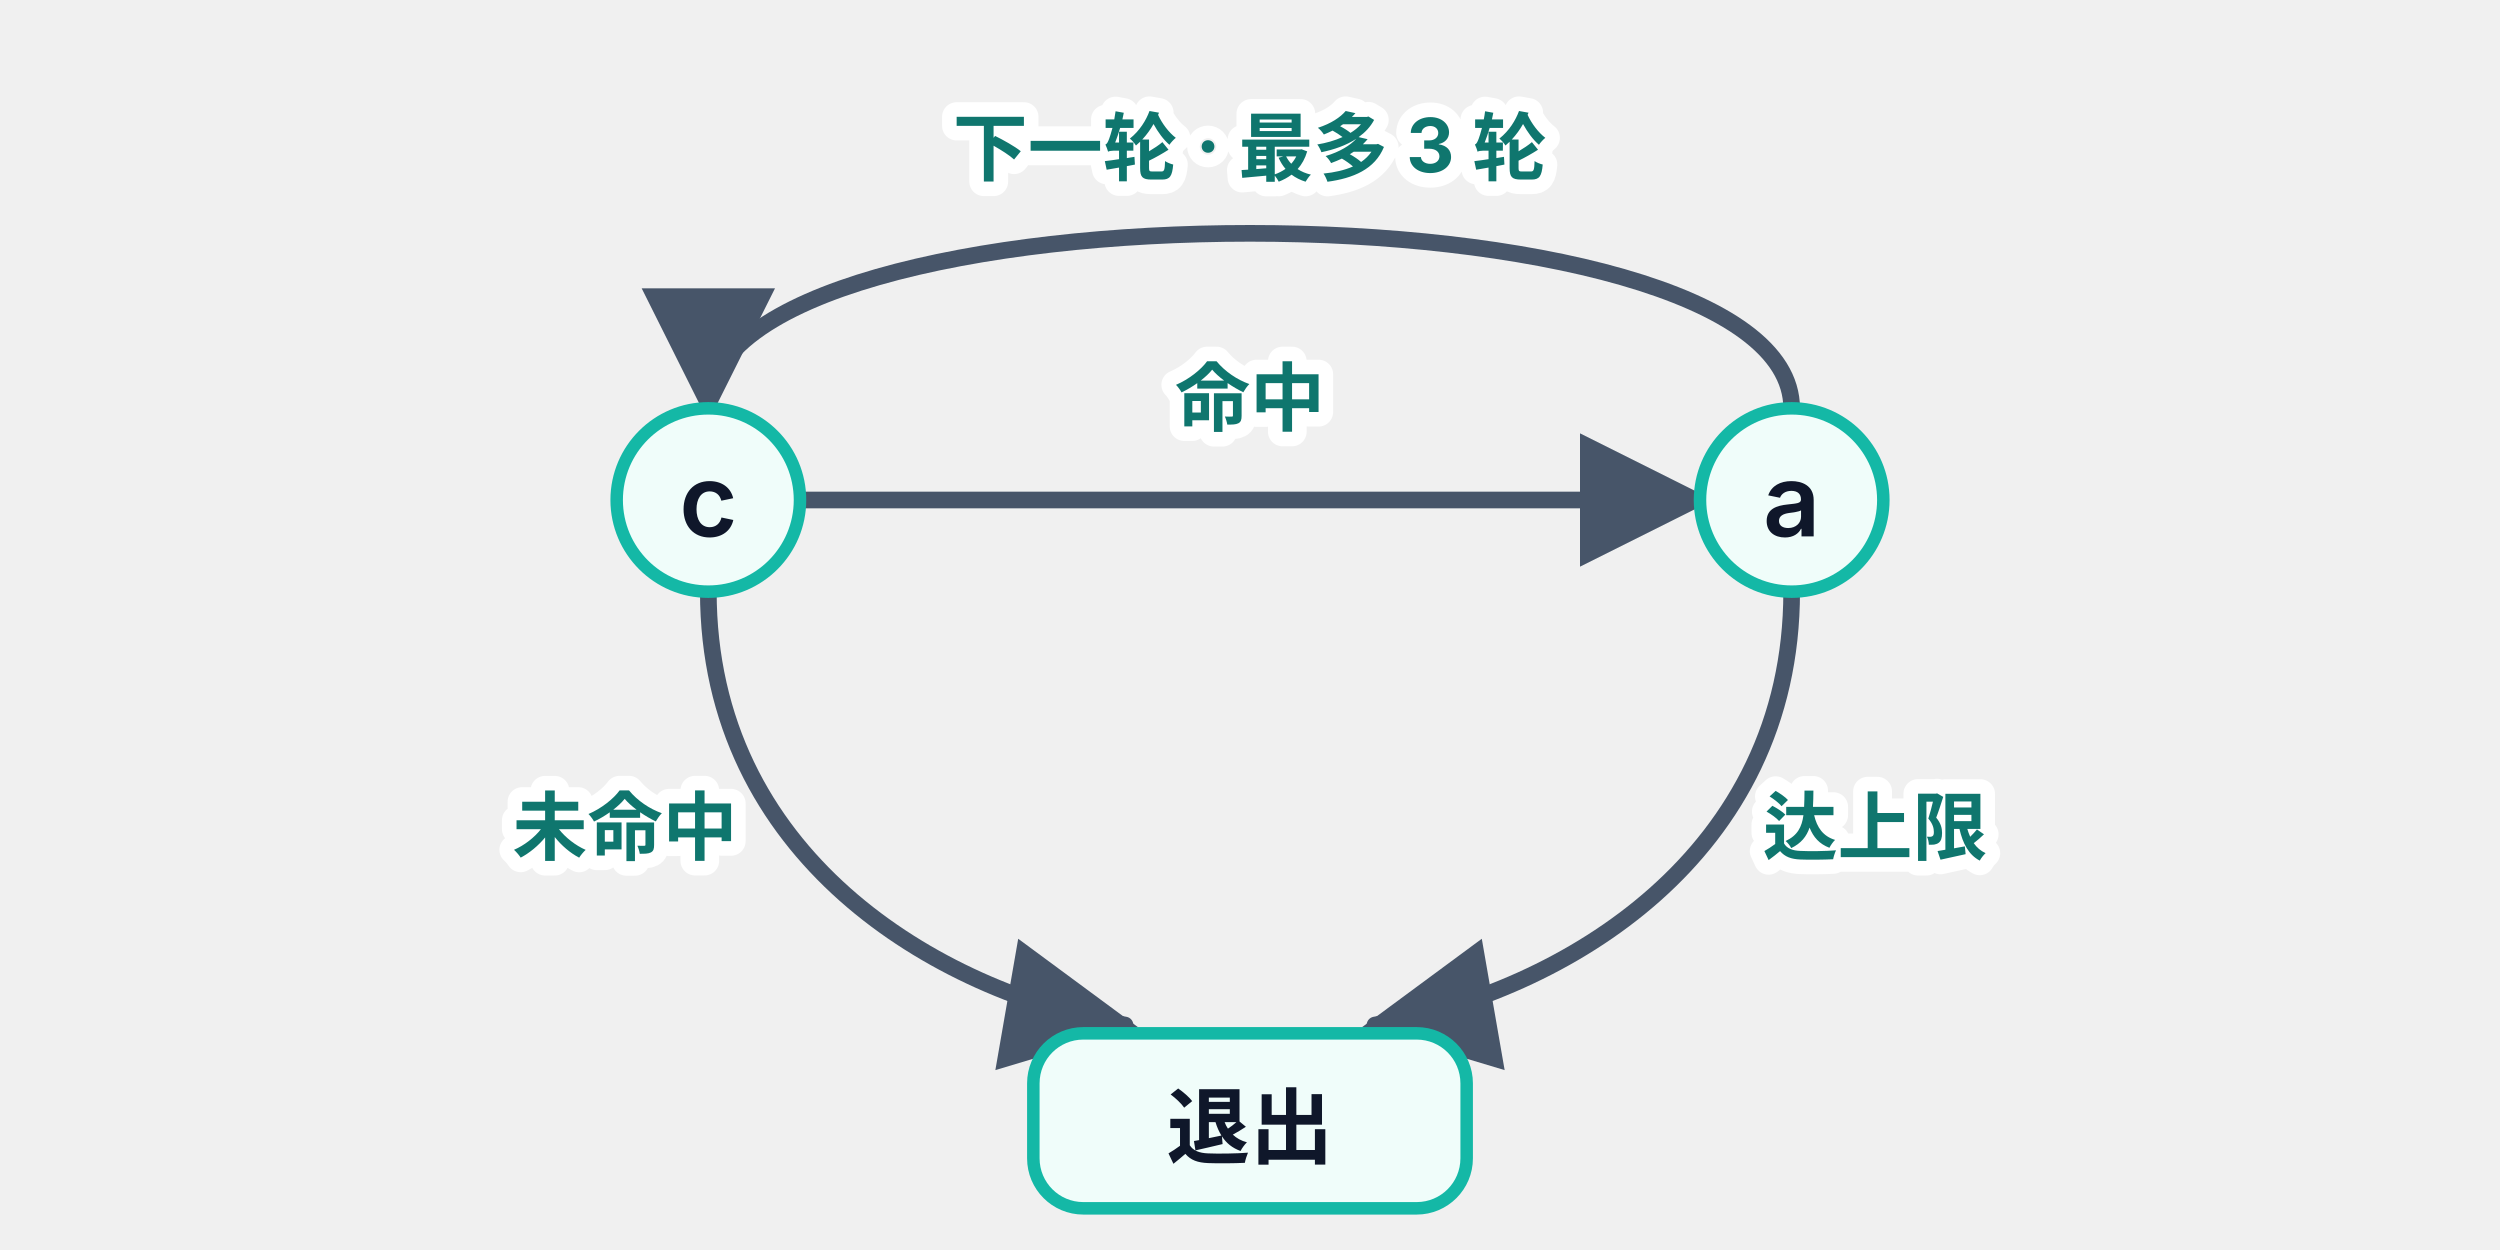
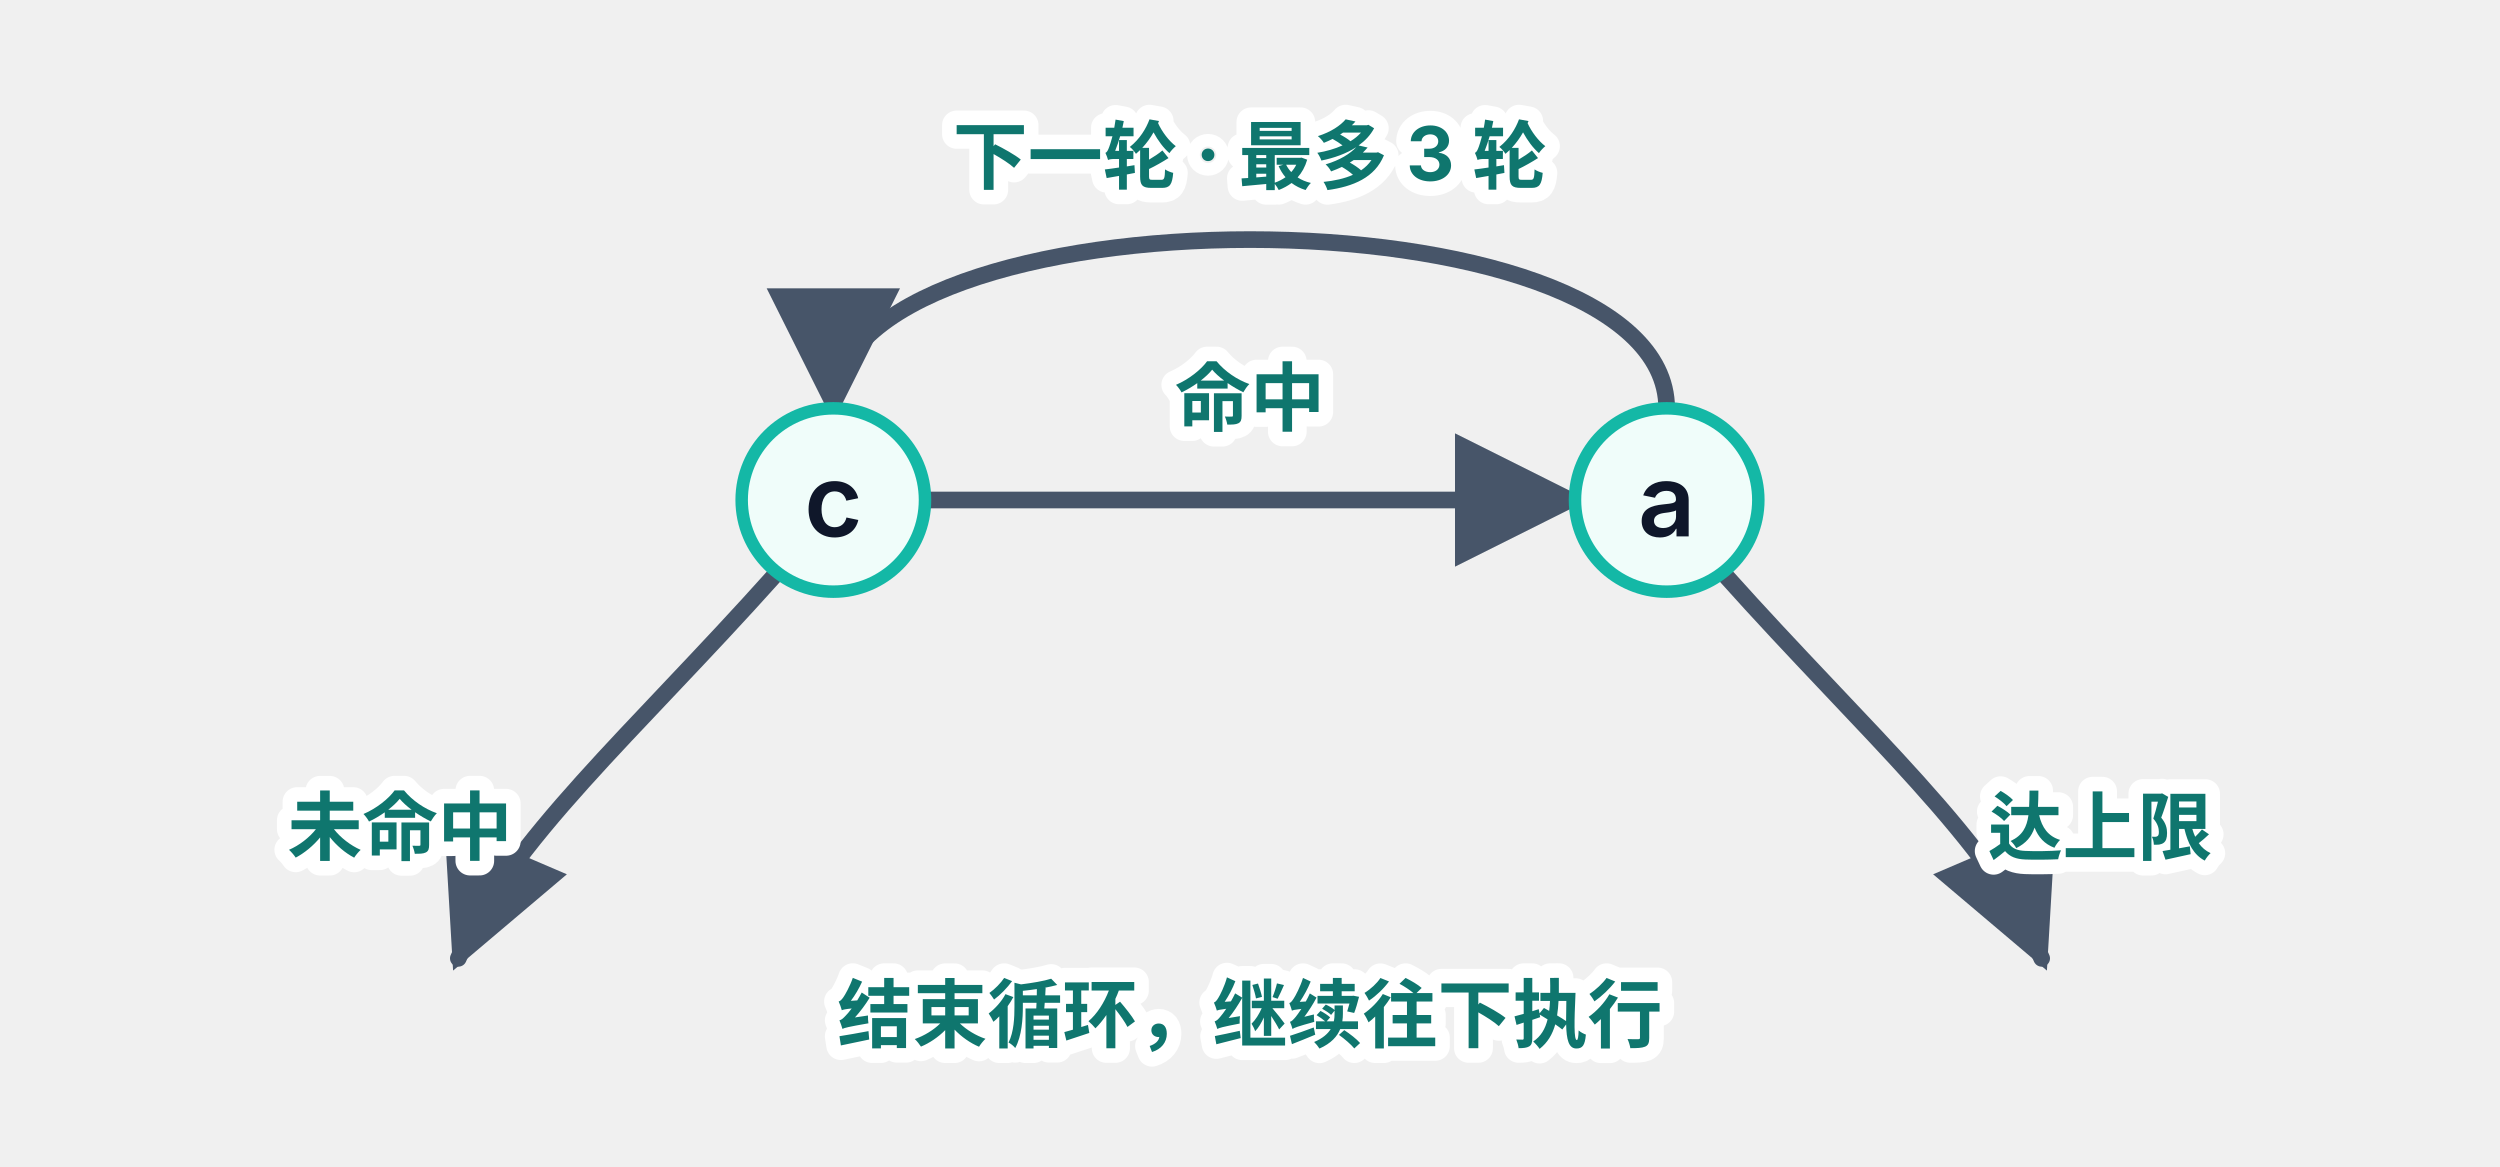
- <svg xmlns="http://www.w3.org/2000/svg" viewBox="0 0 600 300" role="img" aria-labelledby="title desc">
+ <svg xmlns="http://www.w3.org/2000/svg" viewBox="0 0 600 280" role="img" aria-labelledby="title desc">
  <defs>
    <marker id="arrow" viewBox="0 0 10 10" refX="9" refY="5" markerWidth="8" markerHeight="8" orient="auto-start-reverse">
      <path d="M 0 0 L 10 5 L 0 10 Z" fill="#475569" />
    </marker>
    <style>
            .edge { fill: none; stroke: #475569; stroke-width: 4; stroke-linecap: round; marker-end: url(#arrow); }
            .node { fill: #f0fdfa; stroke: #14b8a6; stroke-width: 3; }
            .label { fill: #0f172a; font: 600 24px -apple-system, BlinkMacSystemFont, "Segoe UI", sans-serif; text-anchor: middle; dominant-baseline: central; }
-             .exit { fill: #0f172a; font: 600 20px -apple-system, BlinkMacSystemFont, "Segoe UI", sans-serif; text-anchor: middle; dominant-baseline: central; }
            .branch { fill: #0f766e; font: 700 18px -apple-system, BlinkMacSystemFont, "Segoe UI", sans-serif; paint-order: stroke; stroke: white; stroke-width: 7px; stroke-linejoin: round; text-anchor: middle; }
        </style>
  </defs>
-   <path class="edge" d="M 430 98 C 430 42, 170 42, 170 98" />
-   <path class="edge" d="M 192 120 L 408 120" />
-   <path class="edge" d="M 170 142 C 170 205, 224 238, 270 246" />
-   <path class="edge" d="M 430 142 C 430 205, 376 238, 330 246" />
-   <text class="branch" x="300" y="42">下一轮 · 最多 3 轮</text>
+   <path class="edge" d="M 400 98 C 400 44, 200 44, 200 98" />
+   <path class="edge" d="M 222 120 L 378 120" />
+   <path class="edge" d="M 186 138 C 152 176, 122 202, 110 230" />
+   <path class="edge" d="M 414 138 C 448 176, 478 202, 490 230" />
+   <text class="branch" x="300" y="44">下一轮 · 最多 3 轮</text>
  <text class="branch" x="300" y="102">命中</text>
-   <text class="branch" x="150" y="205">未命中</text>
-   <text class="branch" x="450" y="205">达上限</text>
-   <circle class="node" cx="170" cy="120" r="22" />
-   <circle class="node" cx="430" cy="120" r="22" />
-   <rect class="node" x="248" y="248" width="104" height="42" rx="12" />
-   <text class="label" x="170" y="120">c</text>
-   <text class="label" x="430" y="120">a</text>
-   <text class="exit" x="300" y="269">退出</text>
+   <text class="branch" x="96" y="205">未命中</text>
+   <text class="branch" x="504" y="205">达上限</text>
+   <circle class="node" cx="200" cy="120" r="22" />
+   <circle class="node" cx="400" cy="120" r="22" />
+   <text class="label" x="200" y="120">c</text>
+   <text class="label" x="400" y="120">a</text>
+   <text class="branch" x="300" y="250">结束循环，继续往下执行</text>
</svg>
